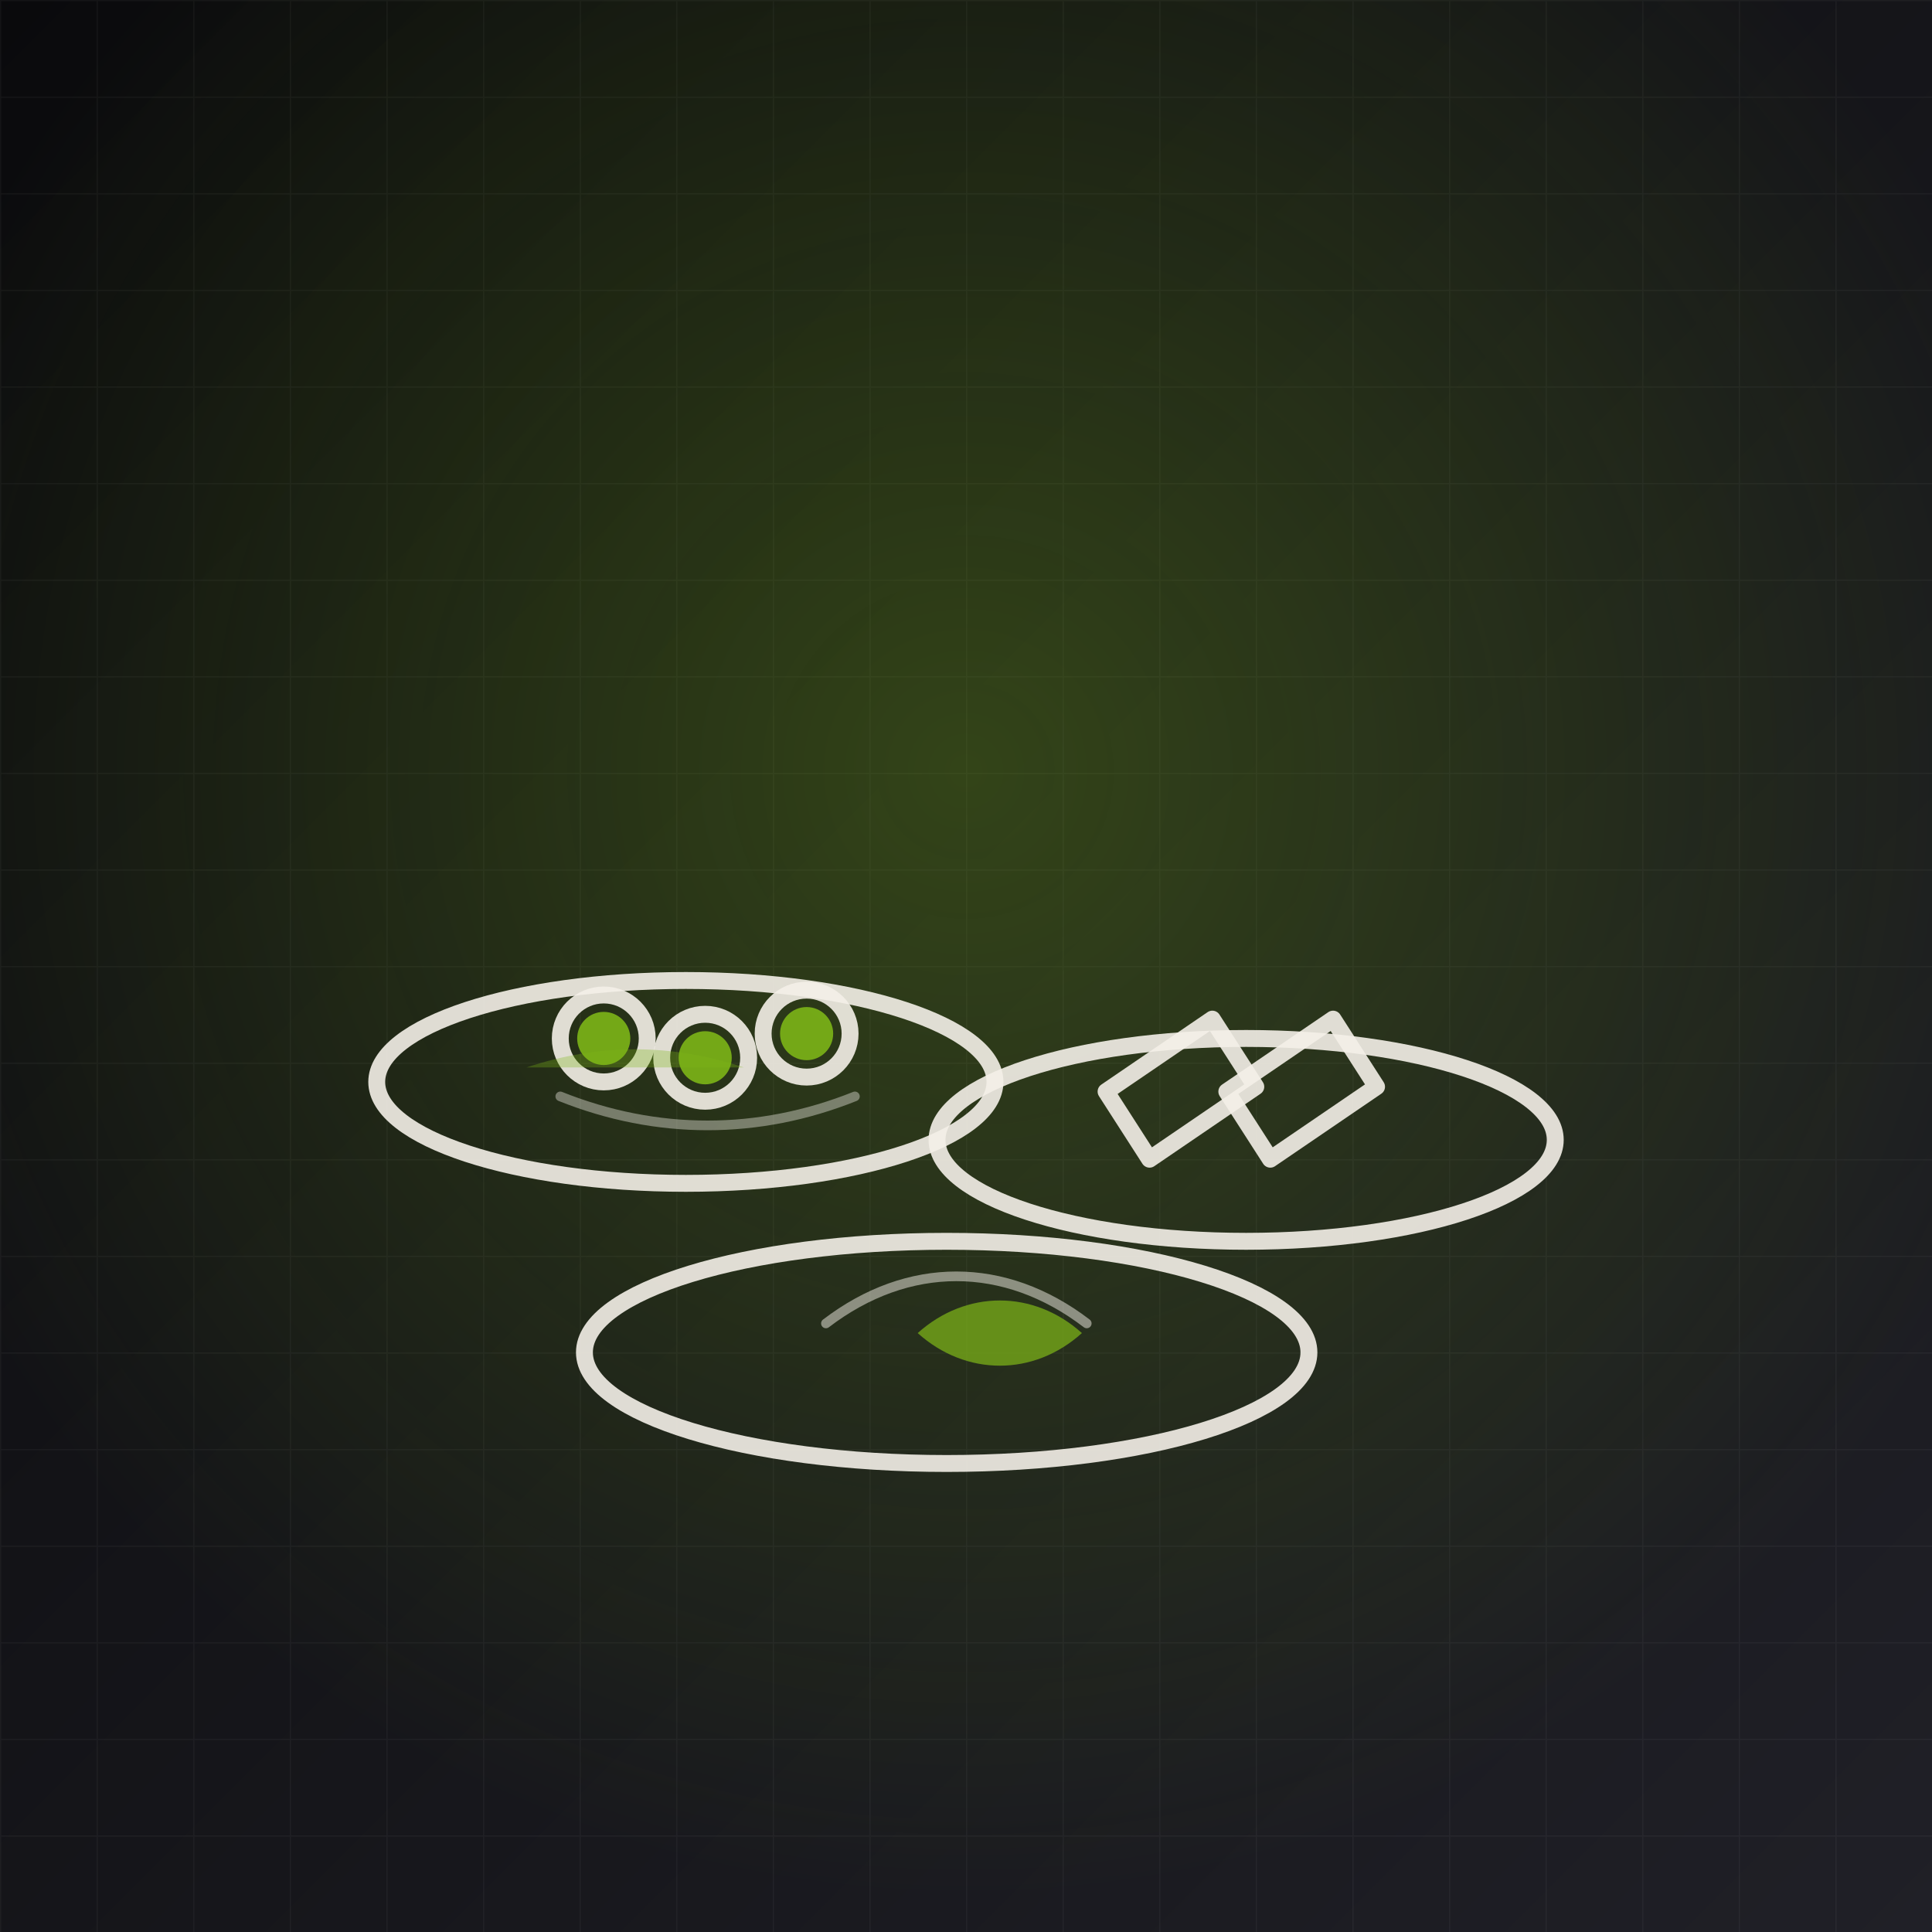
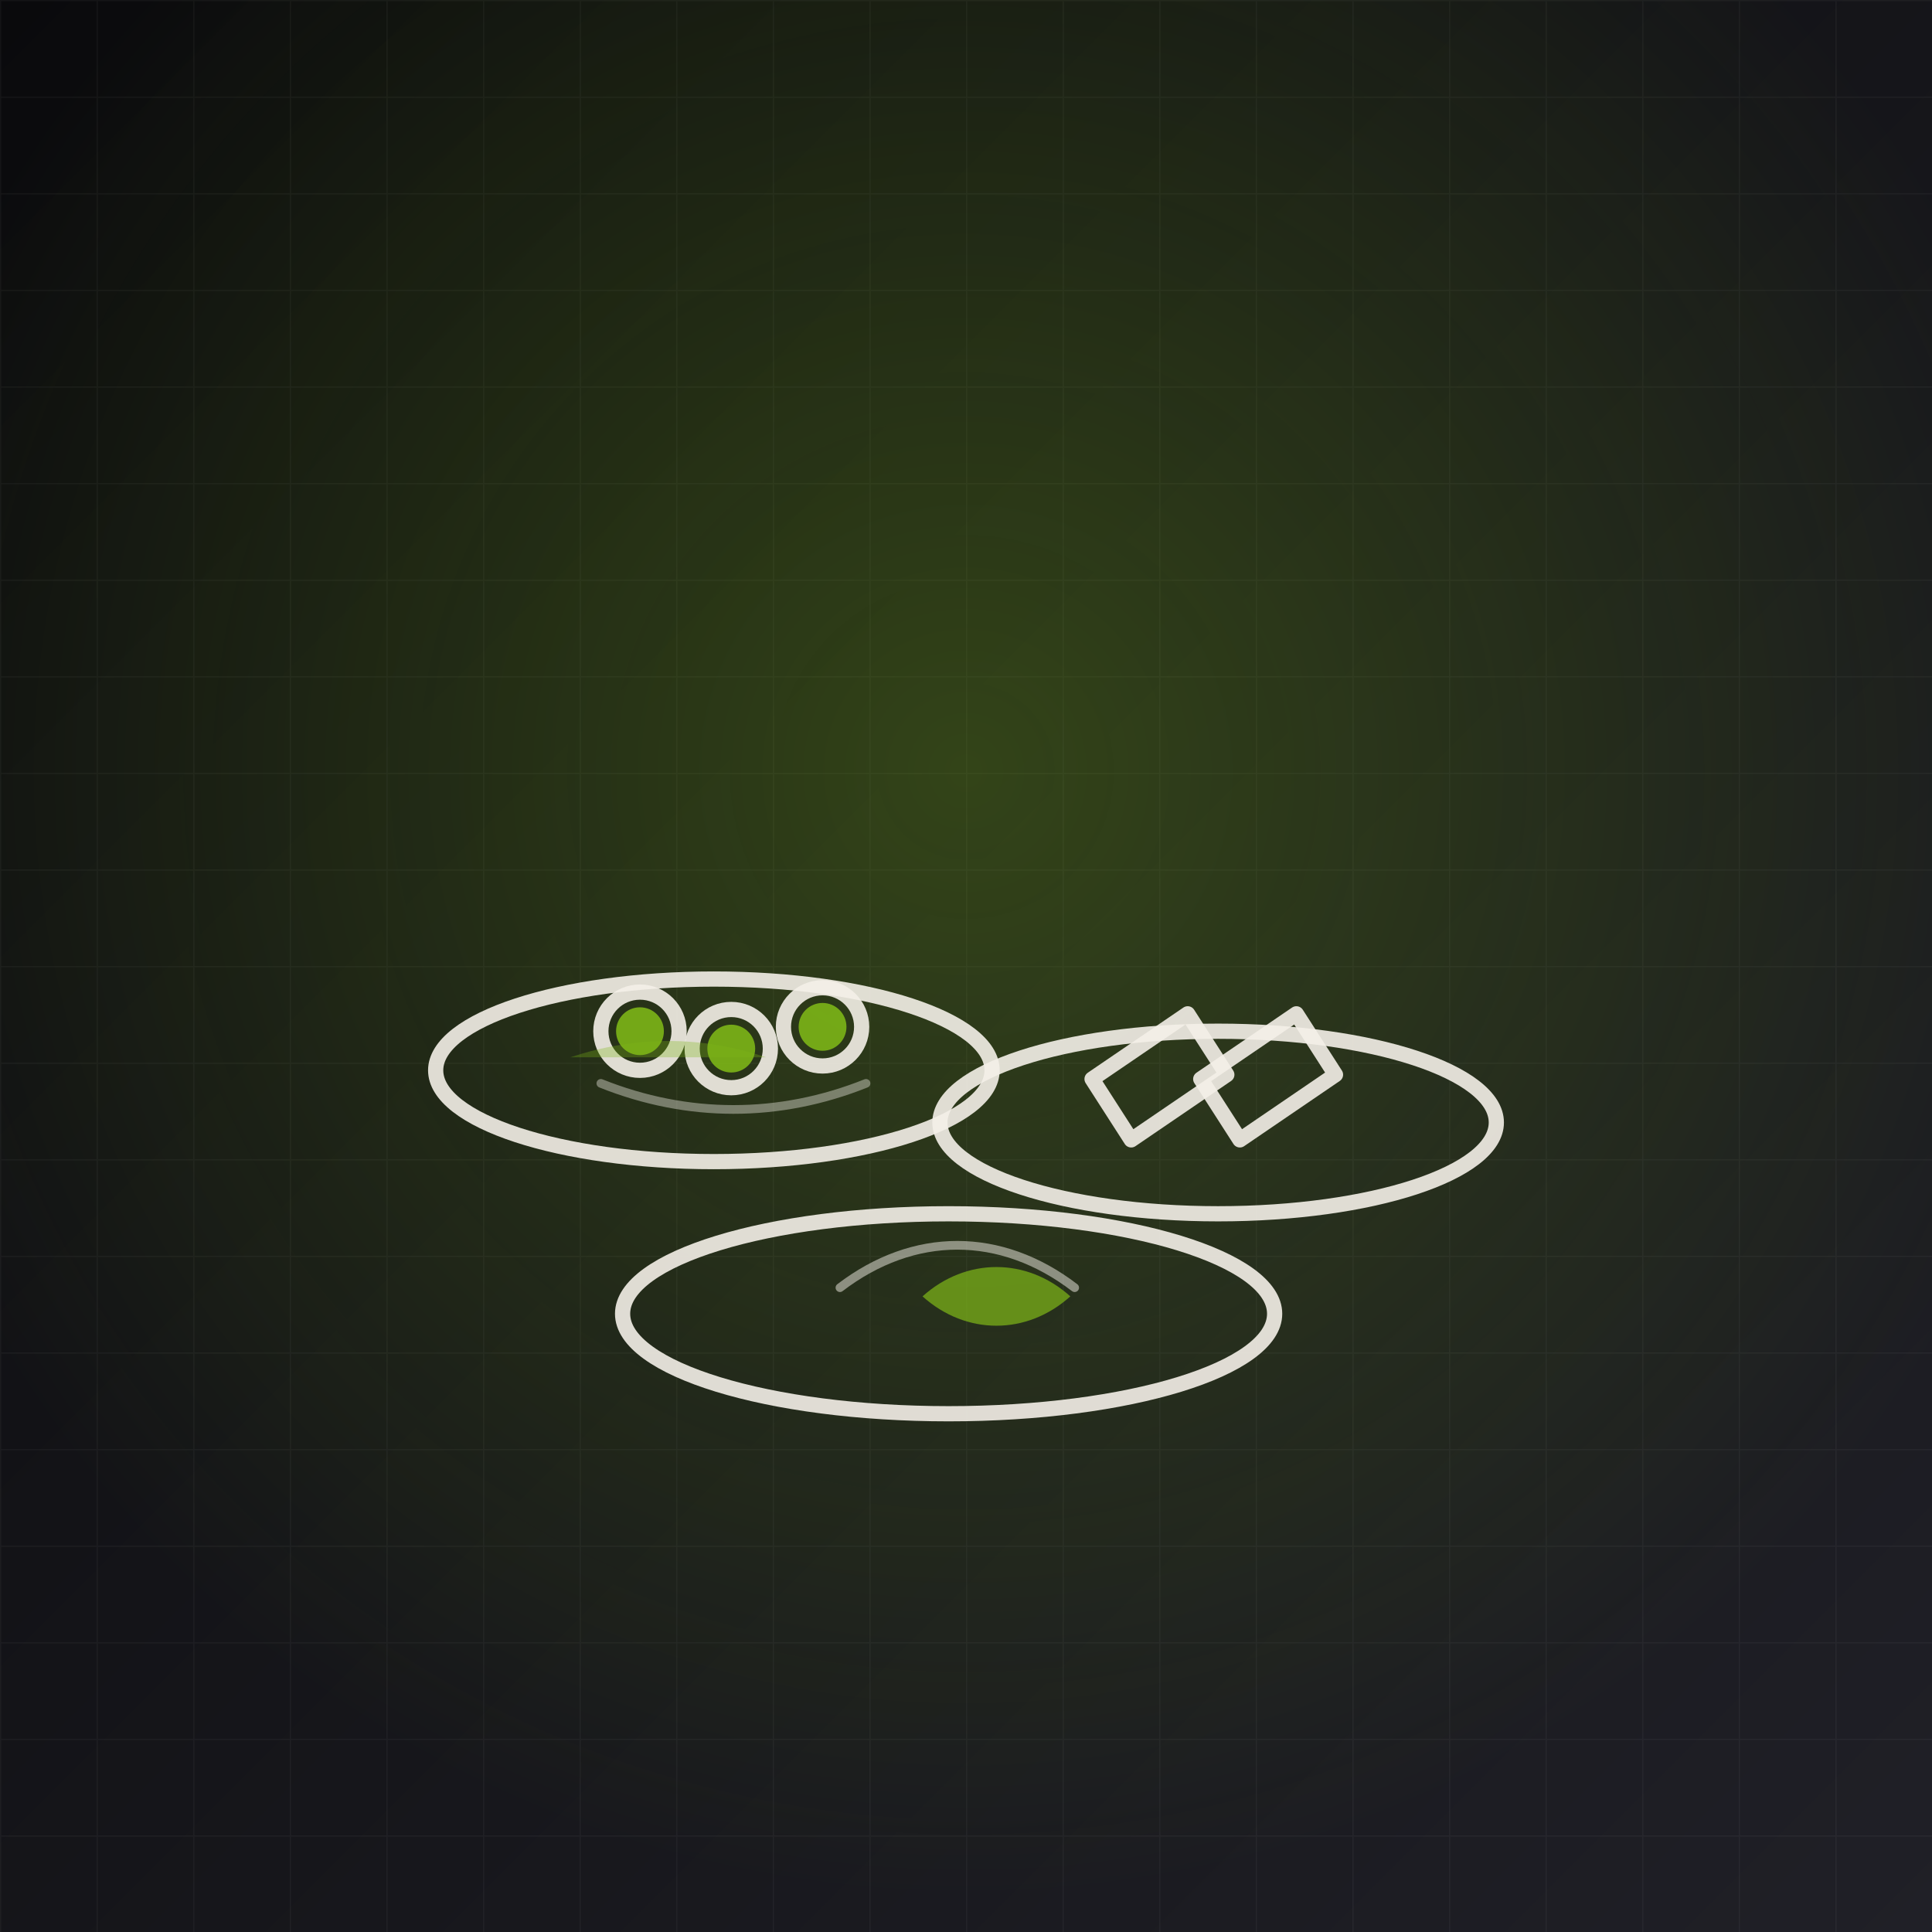
<svg xmlns="http://www.w3.org/2000/svg" viewBox="0 0 800 800" width="800" height="800" role="img" aria-label="Platos para compartir">
  <defs>
    <linearGradient id="bg" x1="0" y1="0" x2="1" y2="1">
      <stop offset="0" stop-color="#0a0a0c" />
      <stop offset="1" stop-color="#202027" />
    </linearGradient>
    <radialGradient id="glow" cx="0.5" cy="0.4" r="0.58">
      <stop offset="0" stop-color="#7cb518" stop-opacity="0.30" />
      <stop offset="1" stop-color="#7cb518" stop-opacity="0" />
    </radialGradient>
    <pattern id="grid" width="40" height="40" patternUnits="userSpaceOnUse">
      <path d="M40 0H0V40" fill="none" stroke="#ffffff" stroke-opacity="0.04" stroke-width="1" />
    </pattern>
  </defs>
  <rect width="800" height="800" fill="url(#bg)" />
  <rect width="800" height="800" fill="url(#grid)" />
  <rect width="800" height="800" fill="url(#glow)" />
-   <g fill="none" stroke="#f4f0e8" stroke-opacity="0.9" stroke-width="7" stroke-linecap="round" stroke-linejoin="round">
-     <ellipse cx="284" cy="448" rx="128" ry="42" />
-     <ellipse cx="516" cy="472" rx="128" ry="42" />
-     <ellipse cx="392" cy="560" rx="150" ry="46" />
-     <circle cx="250" cy="430" r="18" />
-     <circle cx="292" cy="438" r="18" />
-     <circle cx="334" cy="428" r="18" />
-     <path d="M232 454c40 16 82 16 122 0" stroke-width="4" stroke-opacity="0.4" />
-     <path d="M458 452l44-30 18 28-44 30Z" />
-     <path d="M508 452l44-30 18 28-44 30Z" />
-     <path d="M342 548c34-26 74-26 108 0" stroke-width="4" stroke-opacity="0.5" />
-   </g>
-   <g fill="#7cb518" fill-opacity="0.9">
-     <circle cx="250" cy="430" r="11" />
-     <circle cx="292" cy="438" r="11" />
-     <circle cx="334" cy="428" r="11" />
-     <path d="M380 552c20-18 48-18 68 0-20 18-48 18-68 0Z" opacity="0.8" />
-     <path d="M218 442c30-10 60-10 90 0" stroke-width="5" opacity="0.35" />
+   <g class="art-frame" transform="translate(400 400) scale(0.9) translate(-400 -400)">
+     <g fill="none" stroke="#f4f0e8" stroke-opacity="0.9" stroke-width="7" stroke-linecap="round" stroke-linejoin="round">
+       <ellipse cx="284" cy="448" rx="128" ry="42" />
+       <ellipse cx="516" cy="472" rx="128" ry="42" />
+       <ellipse cx="392" cy="560" rx="150" ry="46" />
+       <circle cx="250" cy="430" r="18" />
+       <circle cx="292" cy="438" r="18" />
+       <circle cx="334" cy="428" r="18" />
+       <path d="M232 454c40 16 82 16 122 0" stroke-width="4" stroke-opacity="0.4" />
+       <path d="M458 452l44-30 18 28-44 30Z" />
+       <path d="M508 452l44-30 18 28-44 30Z" />
+       <path d="M342 548c34-26 74-26 108 0" stroke-width="4" stroke-opacity="0.5" />
+     </g>
+     <g fill="#7cb518" fill-opacity="0.9">
+       <circle cx="250" cy="430" r="11" />
+       <circle cx="292" cy="438" r="11" />
+       <circle cx="334" cy="428" r="11" />
+       <path d="M380 552c20-18 48-18 68 0-20 18-48 18-68 0Z" opacity="0.8" />
+       <path d="M218 442c30-10 60-10 90 0" stroke-width="5" opacity="0.35" />
+     </g>
  </g>
</svg>
